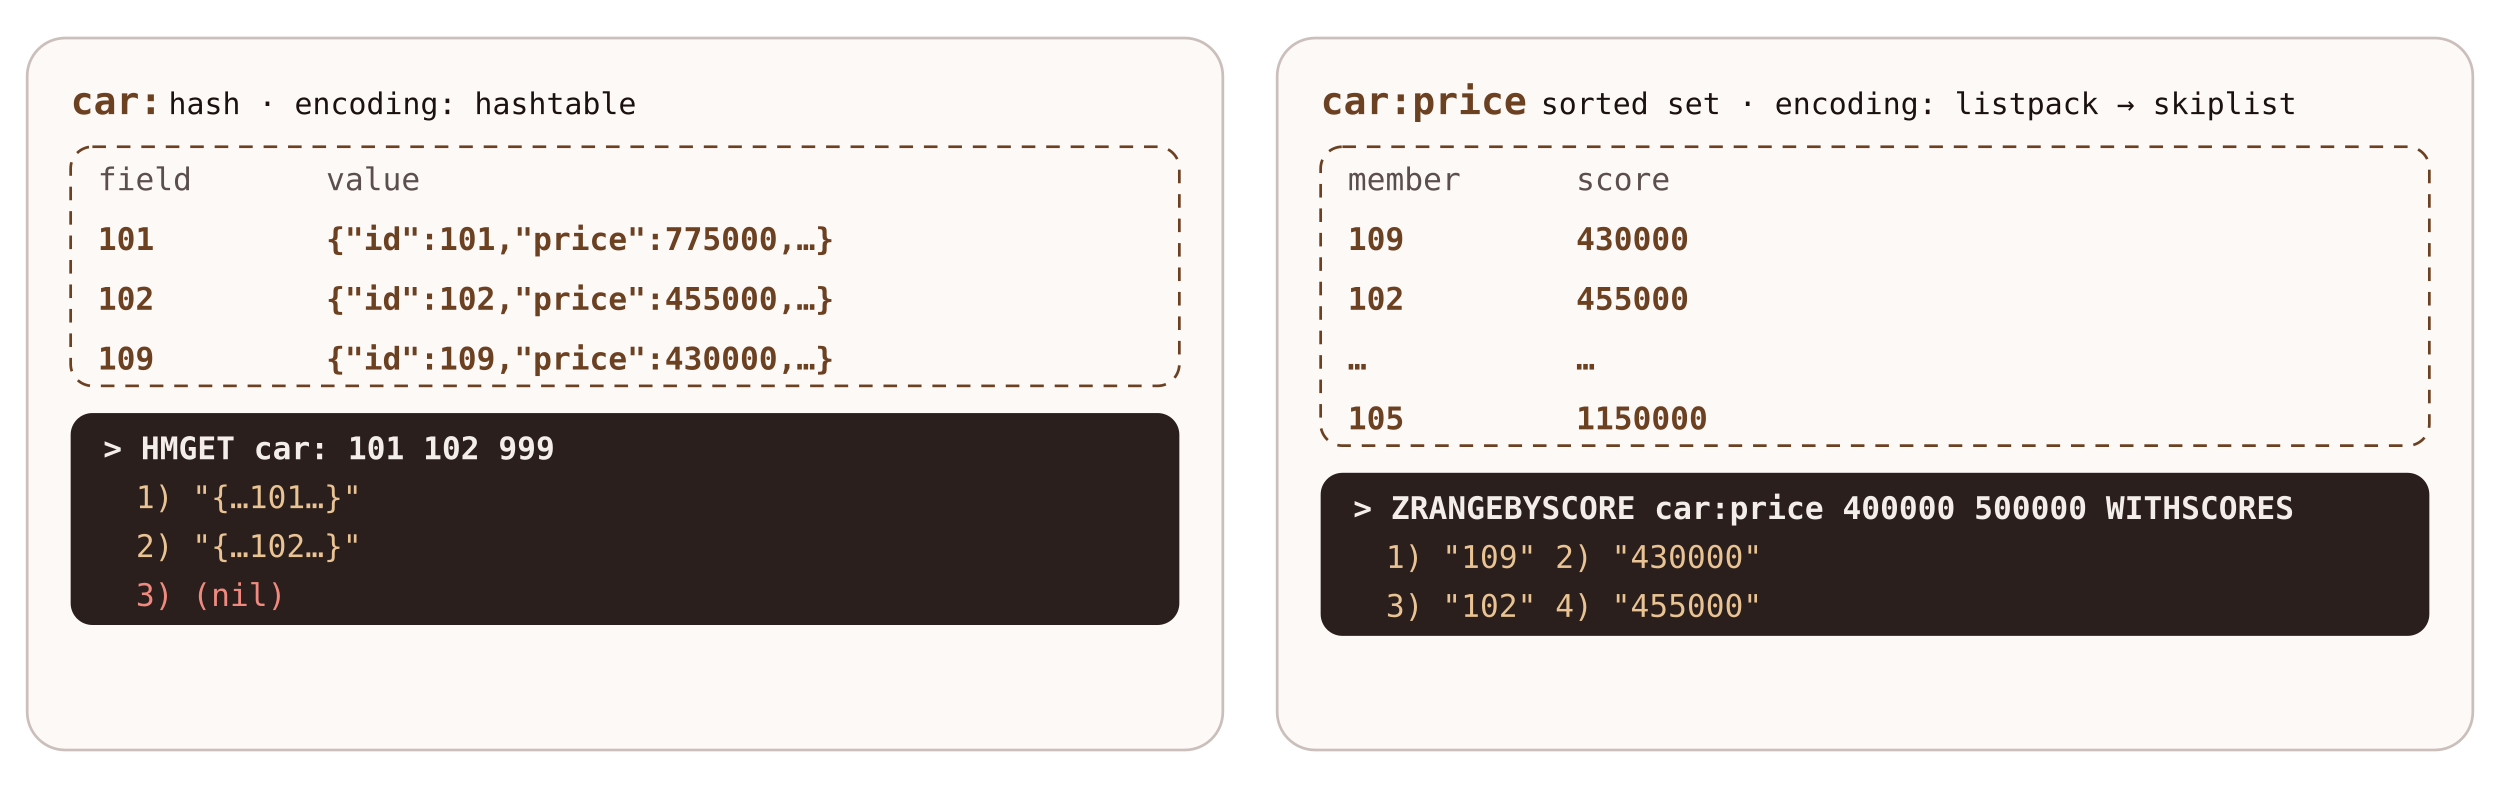
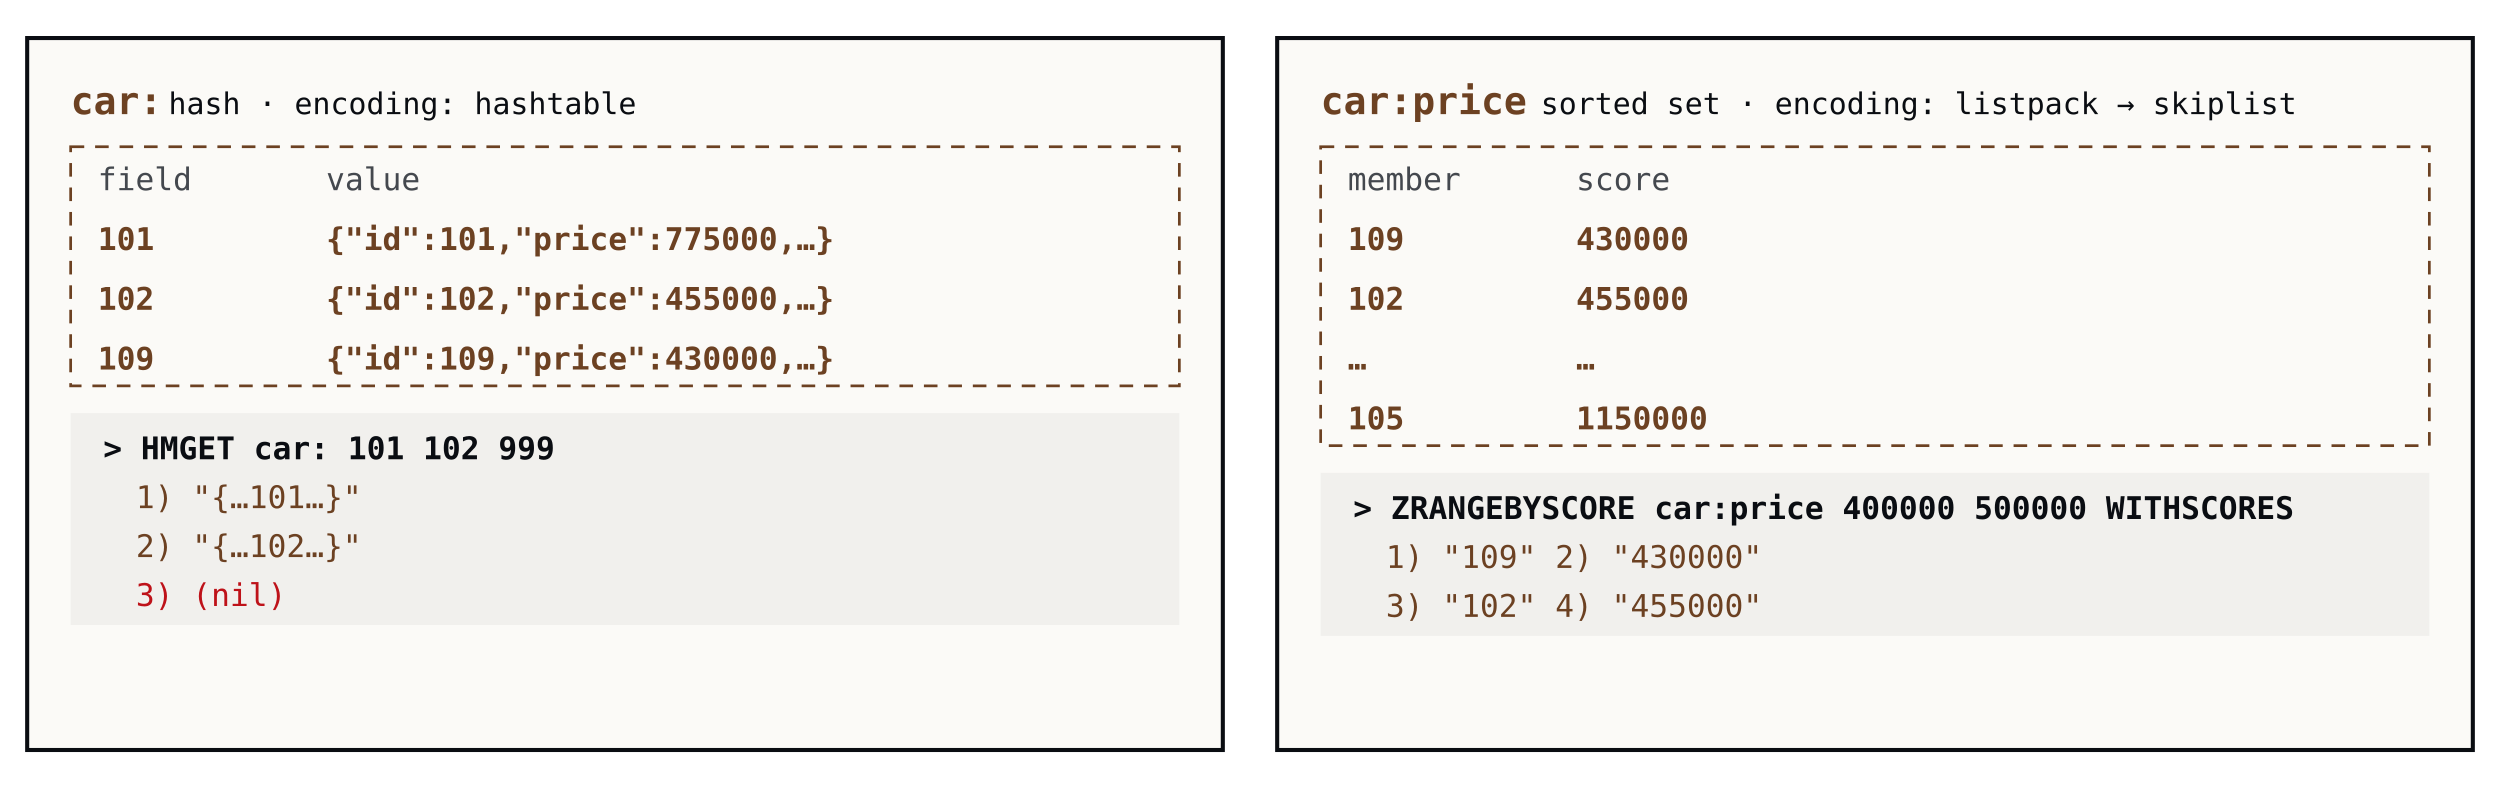
<svg xmlns="http://www.w3.org/2000/svg" viewBox="0 0 920 290" width="920" height="290" font-family="ui-monospace, 'JetBrains Mono', Menlo, monospace" font-size="13">
-   <rect x="10" y="14" width="440" height="262" rx="14" fill="#fdf9f7" stroke="#cbbfbb" />
+   <rect x="10" y="14" width="440" height="262" fill="#fbfaf7" stroke="#0a0d12" stroke-width="1.5" />
  <text x="26" y="42" font-weight="800" font-size="14" fill="#6c4122">car:</text>
-   <text x="62" y="42" font-size="11" fill="#1b1210">  hash · encoding: hashtable</text>
-   <rect x="26" y="54" width="408" height="88" rx="8" fill="none" stroke="#6c4122" stroke-dasharray="5 4" />
-   <text x="36" y="70" font-size="11.5" font-weight="400" fill="#5a4f4c">field</text>
-   <text x="120" y="70" font-size="11.5" font-weight="400" fill="#5a4f4c">value</text>
+   <text x="62" y="42" font-size="11" fill="#0a0d12">  hash · encoding: hashtable</text>
+   <rect x="26" y="54" width="408" height="88" fill="none" stroke="#6c4122" stroke-dasharray="5 4" />
+   <text x="36" y="70" font-size="11.5" font-weight="400" fill="#44484e">field</text>
+   <text x="120" y="70" font-size="11.5" font-weight="400" fill="#44484e">value</text>
  <text x="36" y="92" font-size="11.5" font-weight="700" fill="#6c4122">101</text>
  <text x="120" y="92" font-size="11.5" font-weight="700" fill="#6c4122">{"id":101,"price":775000,…}</text>
  <text x="36" y="114" font-size="11.5" font-weight="700" fill="#6c4122">102</text>
  <text x="120" y="114" font-size="11.5" font-weight="700" fill="#6c4122">{"id":102,"price":455000,…}</text>
  <text x="36" y="136" font-size="11.5" font-weight="700" fill="#6c4122">109</text>
  <text x="120" y="136" font-size="11.5" font-weight="700" fill="#6c4122">{"id":109,"price":430000,…}</text>
-   <rect x="26" y="152" width="408" height="78" rx="8" fill="#2a1f1c" />
-   <text x="38" y="169" font-size="11.5" font-weight="700" fill="#f3eee9">&gt; HMGET car: 101 102 999</text>
-   <text x="50" y="187" font-size="11.5" fill="#e9c393">1) "{…101…}"</text>
-   <text x="50" y="205" font-size="11.5" fill="#e9c393">2) "{…102…}"</text>
-   <text x="50" y="223" font-size="11.5" fill="#f08a80">3) (nil)</text>
-   <rect x="470" y="14" width="440" height="262" rx="14" fill="#fdf9f7" stroke="#cbbfbb" />
+   <rect x="26" y="152" width="408" height="78" fill="#f1f0ed" />
+   <text x="38" y="169" font-size="11.5" font-weight="700" fill="#0a0d12">&gt; HMGET car: 101 102 999</text>
+   <text x="50" y="187" font-size="11.5" fill="#6c4122">1) "{…101…}"</text>
+   <text x="50" y="205" font-size="11.5" fill="#6c4122">2) "{…102…}"</text>
+   <text x="50" y="223" font-size="11.5" fill="#be1219">3) (nil)</text>
+   <rect x="470" y="14" width="440" height="262" fill="#fbfaf7" stroke="#0a0d12" stroke-width="1.5" />
  <text x="486" y="42" font-weight="800" font-size="14" fill="#6c4122">car:price</text>
-   <text x="567" y="42" font-size="11" fill="#1b1210">  sorted set · encoding: listpack → skiplist</text>
-   <rect x="486" y="54" width="408" height="110" rx="8" fill="none" stroke="#6c4122" stroke-dasharray="5 4" />
-   <text x="496" y="70" font-size="11.5" font-weight="400" fill="#5a4f4c">member</text>
-   <text x="580" y="70" font-size="11.5" font-weight="400" fill="#5a4f4c">score</text>
+   <text x="567" y="42" font-size="11" fill="#0a0d12">  sorted set · encoding: listpack → skiplist</text>
+   <rect x="486" y="54" width="408" height="110" fill="none" stroke="#6c4122" stroke-dasharray="5 4" />
+   <text x="496" y="70" font-size="11.5" font-weight="400" fill="#44484e">member</text>
+   <text x="580" y="70" font-size="11.5" font-weight="400" fill="#44484e">score</text>
  <text x="496" y="92" font-size="11.5" font-weight="700" fill="#6c4122">109</text>
  <text x="580" y="92" font-size="11.5" font-weight="700" fill="#6c4122">430000</text>
  <text x="496" y="114" font-size="11.5" font-weight="700" fill="#6c4122">102</text>
  <text x="580" y="114" font-size="11.5" font-weight="700" fill="#6c4122">455000</text>
  <text x="496" y="136" font-size="11.5" font-weight="700" fill="#6c4122">…</text>
  <text x="580" y="136" font-size="11.5" font-weight="700" fill="#6c4122">…</text>
  <text x="496" y="158" font-size="11.5" font-weight="700" fill="#6c4122">105</text>
  <text x="580" y="158" font-size="11.5" font-weight="700" fill="#6c4122">1150000</text>
-   <rect x="486" y="174" width="408" height="60" rx="8" fill="#2a1f1c" />
-   <text x="498" y="191" font-size="11.5" font-weight="700" fill="#f3eee9">&gt; ZRANGEBYSCORE car:price 400000 500000 WITHSCORES</text>
-   <text x="510" y="209" font-size="11.5" fill="#e9c393">1) "109"  2) "430000"</text>
-   <text x="510" y="227" font-size="11.5" fill="#e9c393">3) "102"  4) "455000"</text>
+   <rect x="486" y="174" width="408" height="60" fill="#f1f0ed" />
+   <text x="498" y="191" font-size="11.5" font-weight="700" fill="#0a0d12">&gt; ZRANGEBYSCORE car:price 400000 500000 WITHSCORES</text>
+   <text x="510" y="209" font-size="11.5" fill="#6c4122">1) "109"  2) "430000"</text>
+   <text x="510" y="227" font-size="11.5" fill="#6c4122">3) "102"  4) "455000"</text>
</svg>
